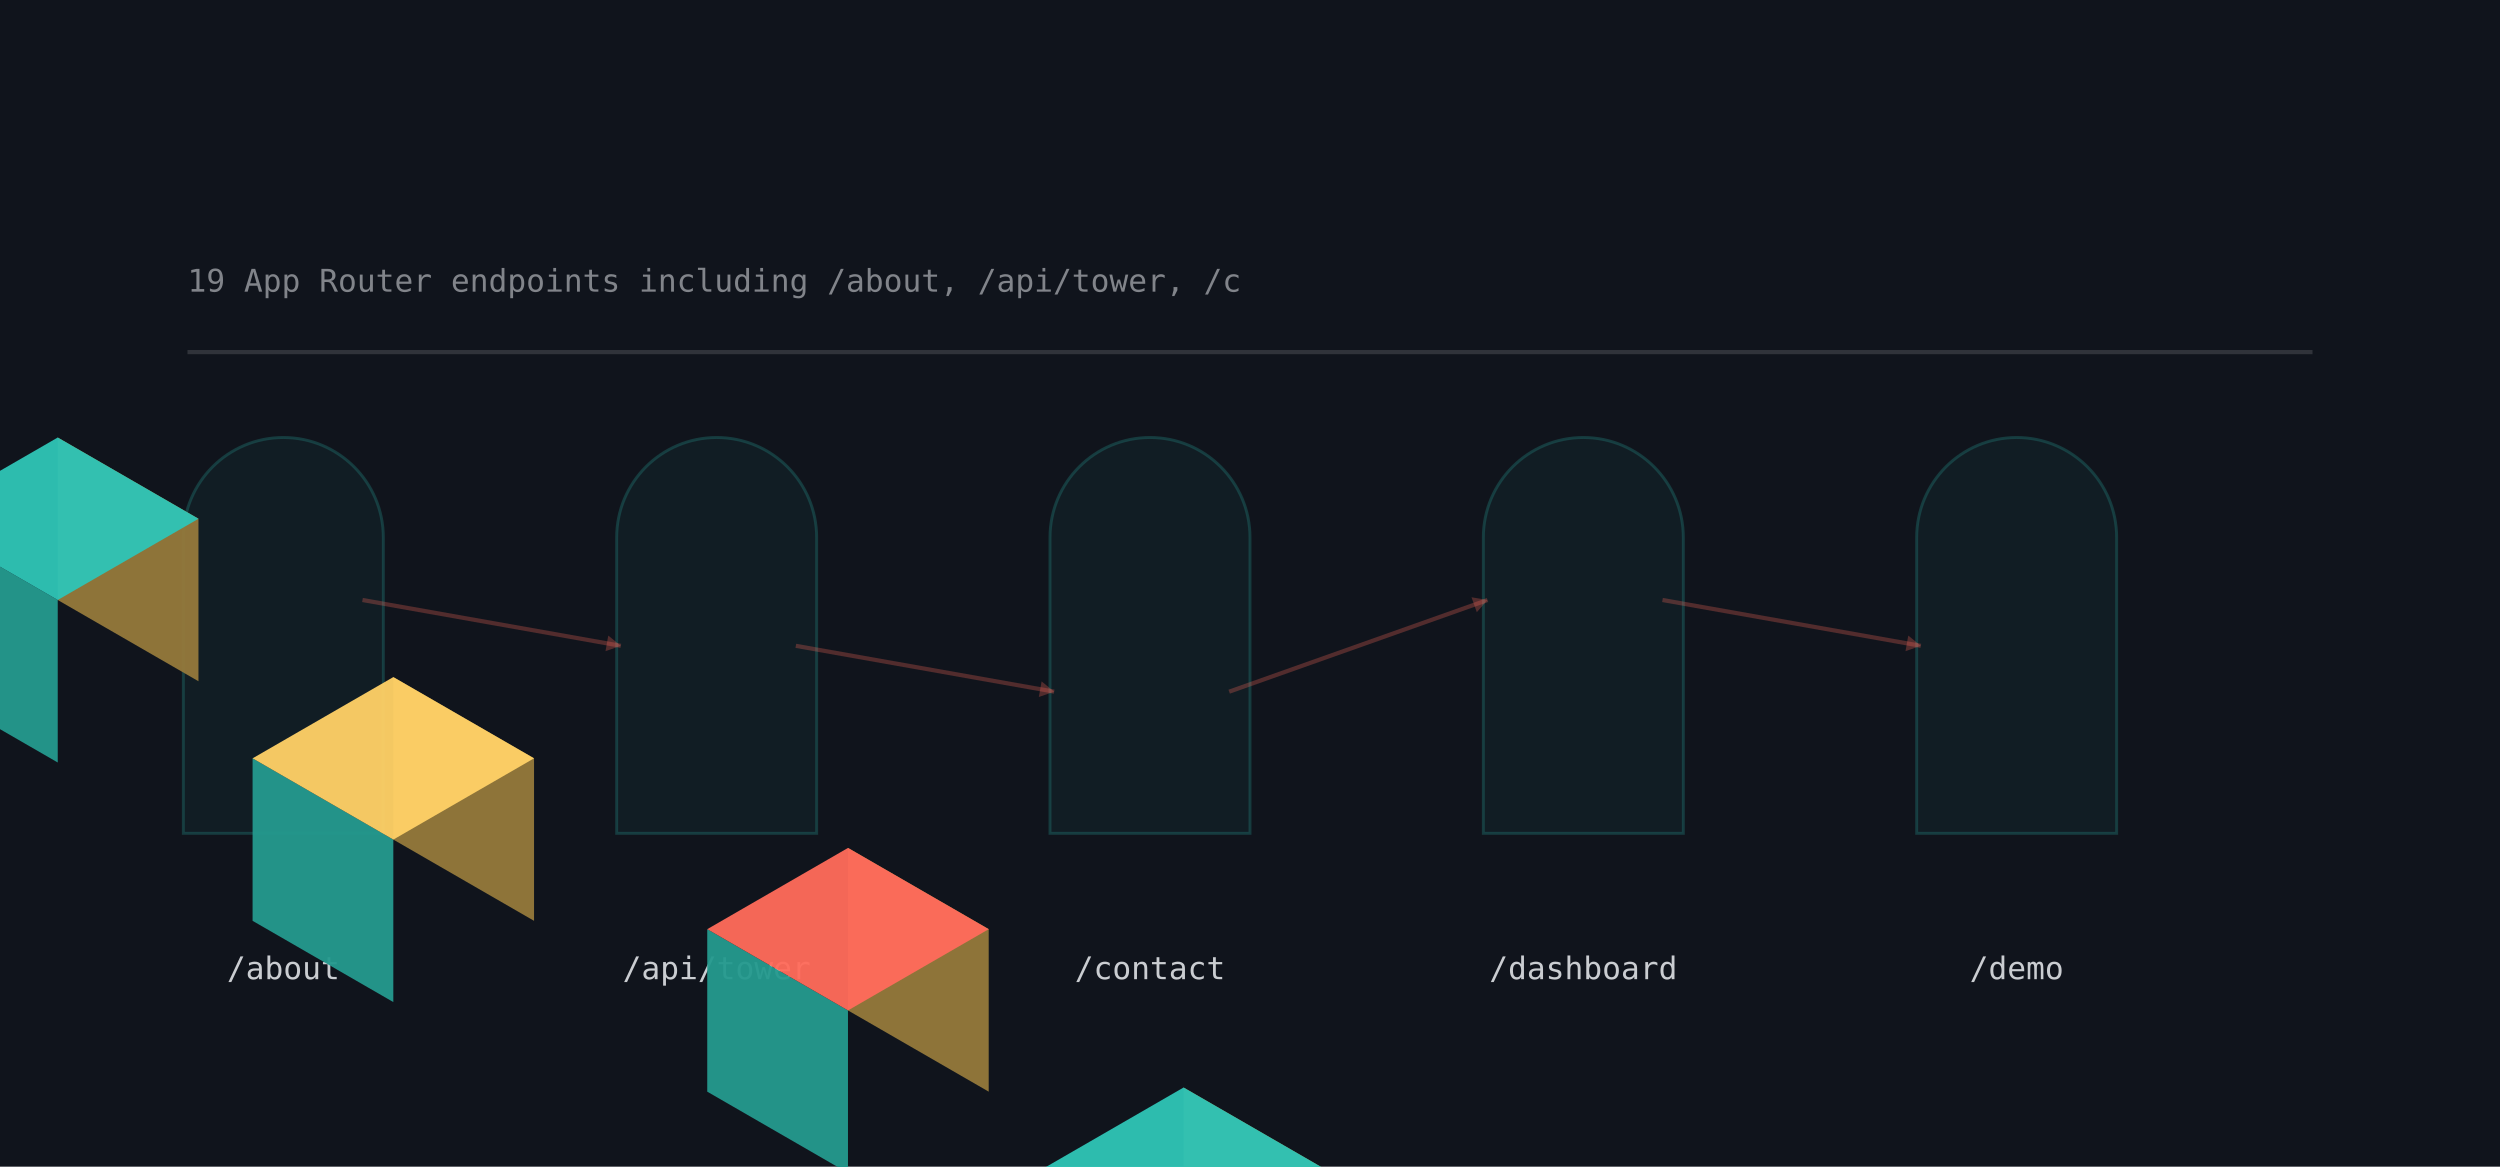
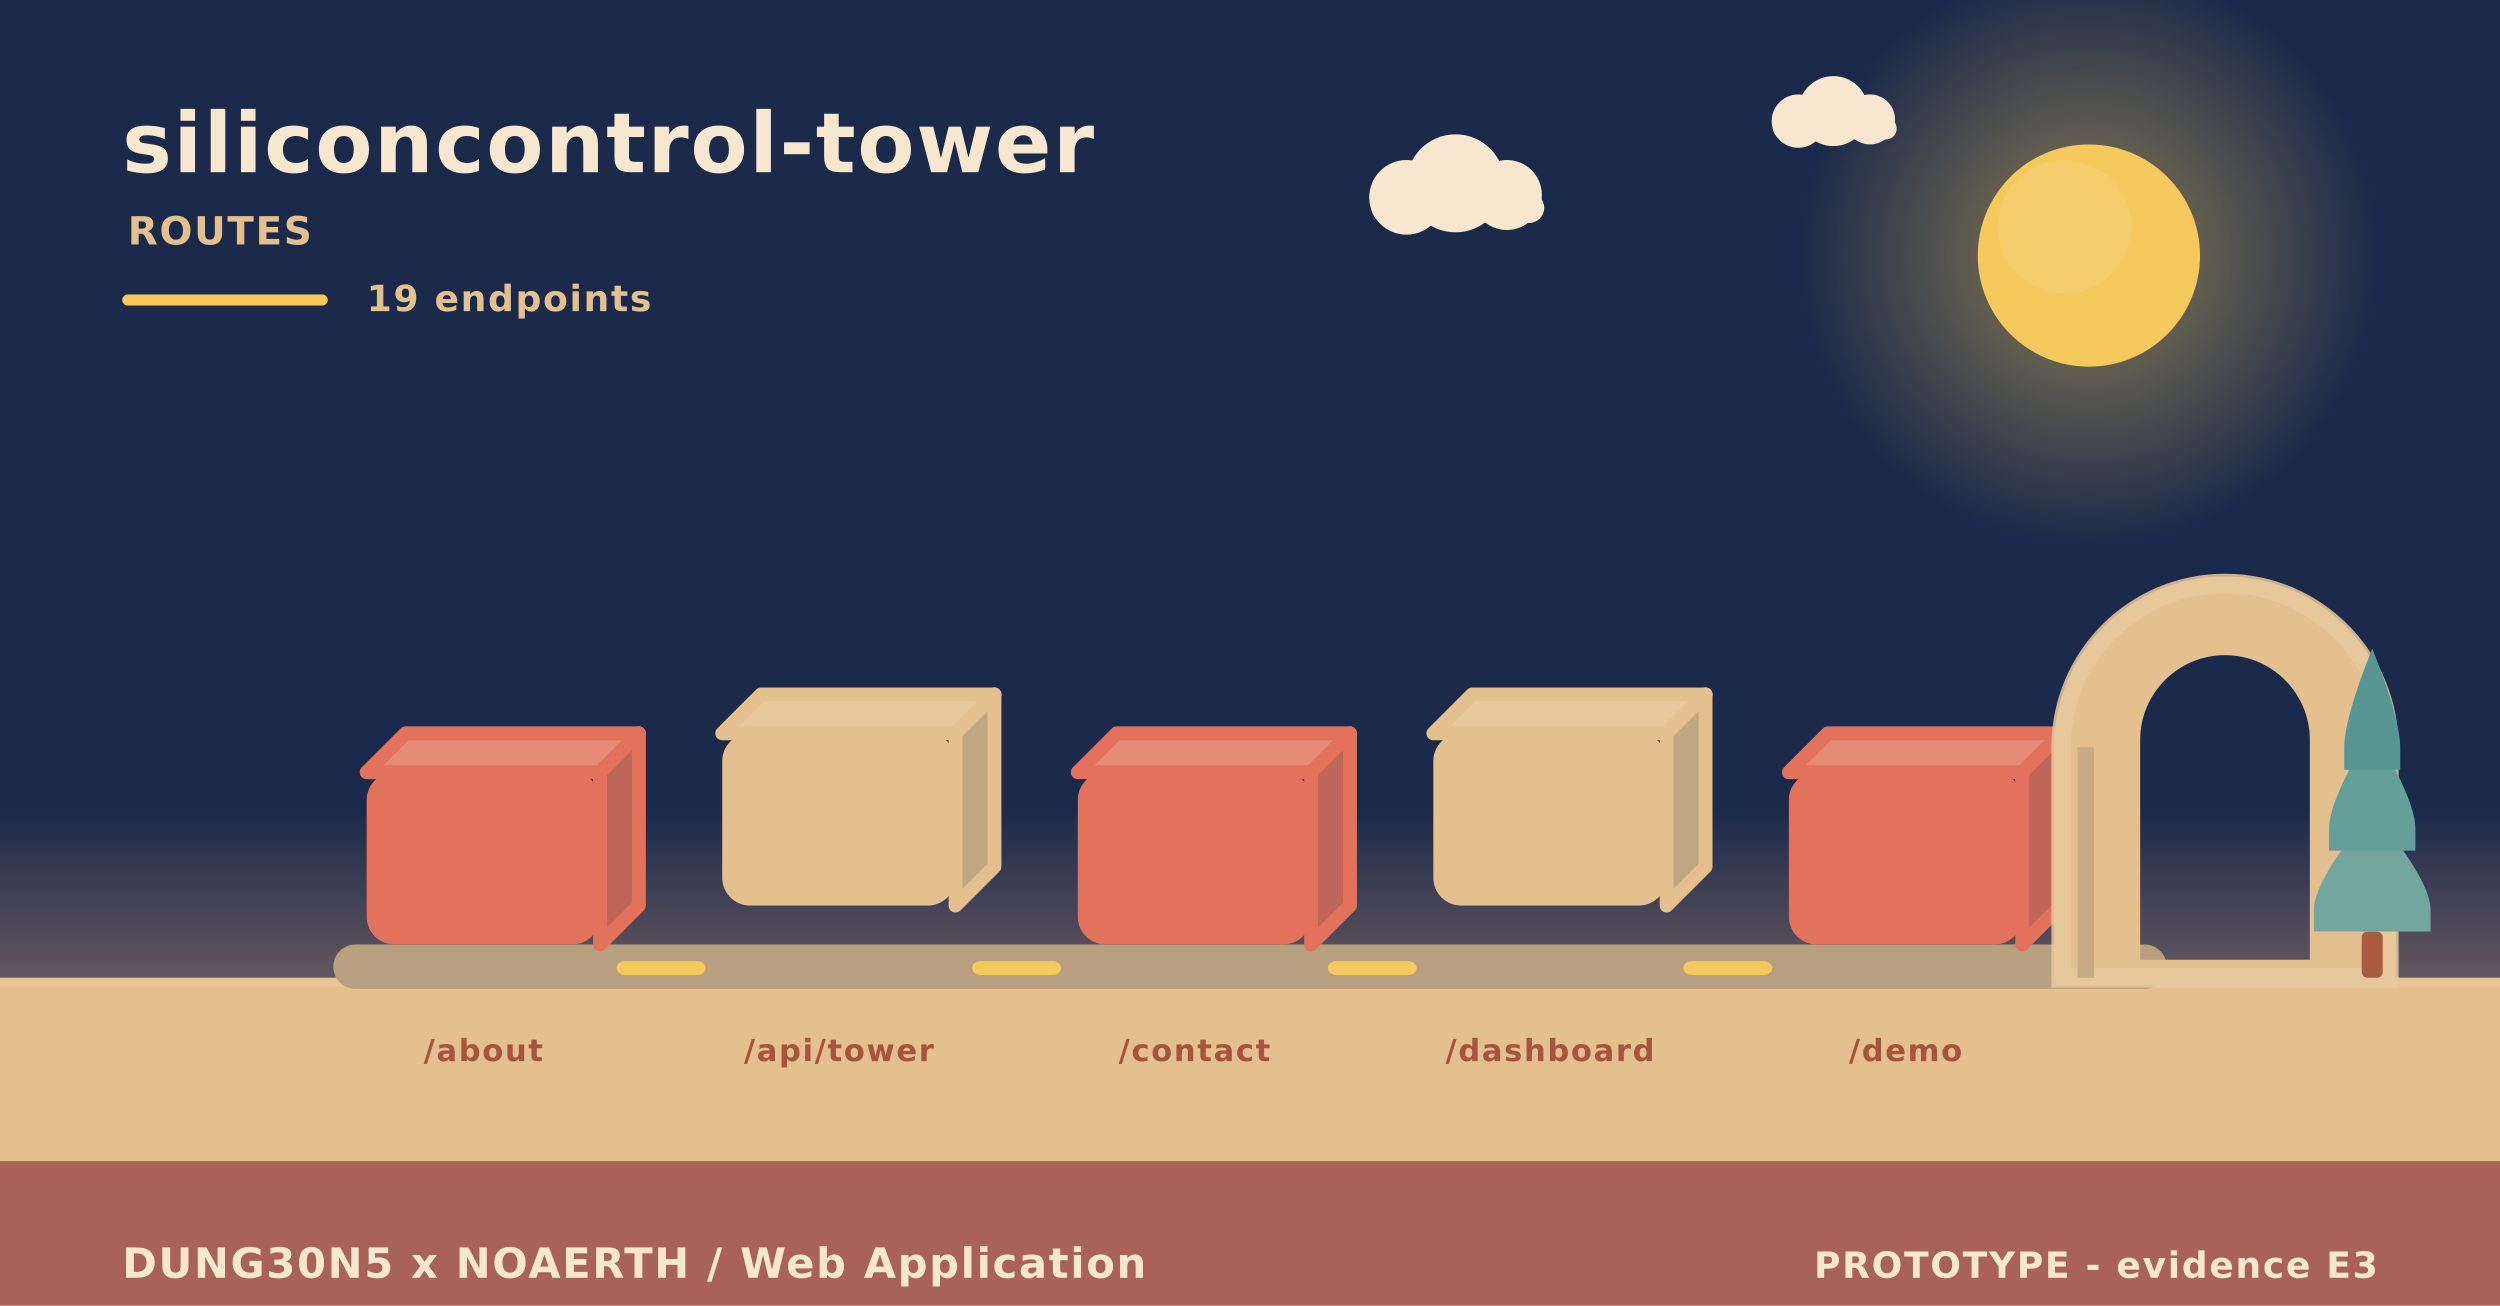
- <svg xmlns="http://www.w3.org/2000/svg" viewBox="0 0 1200 560" width="1200" height="560" role="img" aria-label="siliconcontrol-tower data flow">
-   <rect width="1200" height="560" fill="#10141c" />
-   <defs>
-     <linearGradient id="gf" x1="0" y1="0" x2="1" y2="1">
-       <stop offset="0%" stop-color="#ff6b5a" />
-       <stop offset="100%" stop-color="#2ec4b6" />
-     </linearGradient>
-   </defs>
-   <path d="M88.00,400.00 L88.00,258.00 A48.00,48.00 0 0 1 184.00,258.00 L184.00,400.00 Z" fill="rgba(46,196,182,0.100)" opacity="0.55" stroke="rgba(46,196,182,0.400)" stroke-width="1.4" />
-   <polygon points="-133.37,173.00 -65.82,212.00 -65.82,134.00 -133.37,95.00" fill="#94793b" opacity="0.95" />
-   <polygon points="-200.92,212.00 -133.37,251.00 -133.37,173.00 -200.92,134.00" fill="#24998e" opacity="0.95" />
-   <polygon points="-133.37,95.00 -65.82,134.00 -133.37,173.00 -200.92,134.00" fill="#ff6b5a" opacity="0.95" />
-   <text x="136" y="470" font-family="ui-monospace,Menlo,monospace" font-size="15" fill="rgba(242,245,249,0.820)" text-anchor="middle">/about</text>
-   <path d="M296.00,400.00 L296.00,258.00 A48.00,48.00 0 0 1 392.00,258.00 L392.00,400.00 Z" fill="rgba(46,196,182,0.100)" opacity="0.55" stroke="rgba(46,196,182,0.400)" stroke-width="1.4" />
-   <polygon points="27.71,288.00 95.26,327.00 95.26,249.00 27.71,210.00" fill="#94793b" opacity="0.95" />
-   <polygon points="-39.84,327.00 27.71,366.00 27.71,288.00 -39.84,249.00" fill="#24998e" opacity="0.95" />
-   <polygon points="27.71,210.00 95.26,249.00 27.71,288.00 -39.84,249.00" fill="#2ec4b6" opacity="0.95" />
-   <text x="344" y="470" font-family="ui-monospace,Menlo,monospace" font-size="15" fill="rgba(242,245,249,0.820)" text-anchor="middle">/api/tower</text>
-   <line x1="174.00" y1="288.00" x2="298.00" y2="310.00" stroke="rgba(255,107,90,0.500)" stroke-width="2.00" opacity="0.55" />
-   <polygon points="298.00,310.00 291.97,305.07 290.64,312.55" fill="rgba(255,107,90,0.500)" opacity="0.55" />
-   <path d="M504.00,400.00 L504.00,258.00 A48.00,48.00 0 0 1 600.00,258.00 L600.00,400.00 Z" fill="rgba(46,196,182,0.100)" opacity="0.55" stroke="rgba(46,196,182,0.400)" stroke-width="1.4" />
-   <polygon points="188.79,403.00 256.34,442.00 256.34,364.00 188.79,325.00" fill="#94793b" opacity="0.95" />
-   <polygon points="121.24,442.00 188.79,481.00 188.79,403.00 121.24,364.00" fill="#24998e" opacity="0.95" />
-   <polygon points="188.79,325.00 256.34,364.00 188.79,403.00 121.24,364.00" fill="#ffd166" opacity="0.95" />
-   <text x="552" y="470" font-family="ui-monospace,Menlo,monospace" font-size="15" fill="rgba(242,245,249,0.820)" text-anchor="middle">/contact</text>
-   <line x1="382.00" y1="310.00" x2="506.00" y2="332.00" stroke="rgba(255,107,90,0.500)" stroke-width="2.00" opacity="0.55" />
-   <polygon points="506.00,332.00 499.97,327.07 498.64,334.55" fill="rgba(255,107,90,0.500)" opacity="0.55" />
-   <path d="M712.00,400.00 L712.00,258.00 A48.00,48.00 0 0 1 808.00,258.00 L808.00,400.00 Z" fill="rgba(46,196,182,0.100)" opacity="0.55" stroke="rgba(46,196,182,0.400)" stroke-width="1.4" />
-   <polygon points="407.03,485.00 474.58,524.00 474.58,446.00 407.03,407.00" fill="#94793b" opacity="0.95" />
-   <polygon points="339.48,524.00 407.03,563.00 407.03,485.00 339.48,446.00" fill="#24998e" opacity="0.95" />
-   <polygon points="407.03,407.00 474.58,446.00 407.03,485.00 339.48,446.00" fill="#ff6b5a" opacity="0.95" />
-   <text x="760" y="470" font-family="ui-monospace,Menlo,monospace" font-size="15" fill="rgba(242,245,249,0.820)" text-anchor="middle">/dashboard</text>
-   <line x1="590.00" y1="332.00" x2="714.00" y2="288.00" stroke="rgba(255,107,90,0.500)" stroke-width="2.00" opacity="0.55" />
-   <polygon points="714.00,288.00 706.32,286.69 708.86,293.86" fill="rgba(255,107,90,0.500)" opacity="0.55" />
-   <path d="M920.00,400.00 L920.00,258.00 A48.00,48.00 0 0 1 1016.00,258.00 L1016.00,400.00 Z" fill="rgba(46,196,182,0.100)" opacity="0.55" stroke="rgba(46,196,182,0.400)" stroke-width="1.4" />
-   <polygon points="568.11,600.00 635.66,639.00 635.66,561.00 568.11,522.00" fill="#94793b" opacity="0.95" />
-   <polygon points="500.56,639.00 568.11,678.00 568.11,600.00 500.56,561.00" fill="#24998e" opacity="0.95" />
-   <polygon points="568.11,522.00 635.66,561.00 568.11,600.00 500.56,561.00" fill="#2ec4b6" opacity="0.95" />
-   <text x="968" y="470" font-family="ui-monospace,Menlo,monospace" font-size="15" fill="rgba(242,245,249,0.820)" text-anchor="middle">/demo</text>
-   <line x1="798.00" y1="288.00" x2="922.00" y2="310.00" stroke="rgba(255,107,90,0.500)" stroke-width="2.00" opacity="0.55" />
-   <polygon points="922.00,310.00 915.97,305.07 914.64,312.55" fill="rgba(255,107,90,0.500)" opacity="0.55" />
-   <rect x="90.00" y="168.00" width="1020.00" height="2.00" rx="0.00" fill="rgba(242,245,249,0.140)" opacity="1.00" />
-   <text x="90" y="140" font-family="ui-monospace,Menlo,monospace" font-size="15" fill="rgba(242,245,249,0.500)">19 App Router endpoints including /about, /api/tower, /c</text>
+ <svg xmlns="http://www.w3.org/2000/svg" width="900" height="470" viewBox="0 0 900 470" role="img" aria-label="siliconcontrol-tower - how data moves">
+   <linearGradient id="skyd" x1="0" y1="0" x2="0" y2="1">
+     <stop offset="0" stop-color="#1b2a4a" />
+     <stop offset="0.62" stop-color="#1b2a4a" />
+     <stop offset="1" stop-color="#f3ad8a" />
+   </linearGradient>
+   <rect width="900" height="470" fill="url(#skyd)" />
+   <radialGradient id="sund">
+     <stop offset="0.35" stop-color="#f5c95c" stop-opacity="0.34" />
+     <stop offset="1" stop-color="#f5c95c" stop-opacity="0" />
+   </radialGradient>
+   <circle cx="752" cy="92" r="104" fill="url(#sund)" />
+   <circle cx="752" cy="92" r="40" fill="#f5c95c" />
+   <circle cx="743.2" cy="81.6" r="24" fill="#f5d27e" opacity="0.5" />
+   <g>
+     <circle cx="524" cy="66" r="17.64" fill="#f6e7ce" />
+     <circle cx="506.36" cy="71.04" r="13.44" fill="#f6e7ce" />
+     <circle cx="542.48" cy="70.2" r="12.6" fill="#f6e7ce" />
+     <rect x="493.76" y="69.36" width="62.16" height="10.92" rx="5.46" fill="#f6e7ce" />
+   </g>
+   <g>
+     <circle cx="660" cy="40" r="12.6" fill="#f6e7ce" />
+     <circle cx="647.4" cy="43.6" r="9.6" fill="#f6e7ce" />
+     <circle cx="673.2" cy="43" r="9" fill="#f6e7ce" />
+     <rect x="638.4" y="42.4" width="44.4" height="7.8" rx="3.9" fill="#f6e7ce" />
+   </g>
+   <rect x="0" y="352" width="900" height="118" fill="#e3c08d" />
+   <rect x="0" y="352" width="900" height="3" fill="#e6c596" />
+   <text x="44" y="62" font-family="Verdana,DejaVu Sans,sans-serif" font-size="30" font-weight="700" letter-spacing="0.6" fill="#f6e7ce" text-anchor="start">siliconcontrol-tower</text>
+   <text x="46" y="88" font-family="Verdana,DejaVu Sans,sans-serif" font-size="14" font-weight="700" letter-spacing="0.6" fill="#e3c08d" text-anchor="start">ROUTES</text>
+   <rect x="44" y="106" width="74" height="4" rx="2" fill="#f5c95c" />
+   <text x="132" y="112" font-family="Verdana,DejaVu Sans,sans-serif" font-size="13" font-weight="700" letter-spacing="0.6" fill="#e3c08d" text-anchor="start">19 endpoints</text>
+   <rect x="120" y="340" width="660" height="16" rx="8" fill="#b79f80" />
+   <path d="M132,278 L216,278 L230,264 L146,264 Z" fill="#e68c74" stroke="#e2725b" stroke-width="5" stroke-linejoin="round" />
+   <path d="M216,278 L230,264 L230,326 L216,340 Z" fill="#c06658" stroke="#e2725b" stroke-width="5" stroke-linejoin="round" />
+   <rect x="132" y="278" width="84" height="62" rx="10" fill="#e2725b" />
+   <text x="174" y="382" font-family="Verdana,DejaVu Sans,sans-serif" font-size="11" font-weight="700" letter-spacing="0.6" fill="#a8543c" text-anchor="middle">/about</text>
+   <path d="M260,264 L344,264 L358,250 L274,250 Z" fill="#e7c99b" stroke="#e3c08d" stroke-width="5" stroke-linejoin="round" />
+   <path d="M344,264 L358,250 L358,312 L344,326 Z" fill="#c1a682" stroke="#e3c08d" stroke-width="5" stroke-linejoin="round" />
+   <rect x="260" y="264" width="84" height="62" rx="10" fill="#e3c08d" />
+   <text x="302" y="382" font-family="Verdana,DejaVu Sans,sans-serif" font-size="11" font-weight="700" letter-spacing="0.6" fill="#a8543c" text-anchor="middle">/api/tower</text>
+   <rect x="222" y="346" width="32" height="5" rx="3" fill="#f5c95c" />
+   <path d="M388,278 L472,278 L486,264 L402,264 Z" fill="#e68c74" stroke="#e2725b" stroke-width="5" stroke-linejoin="round" />
+   <path d="M472,278 L486,264 L486,326 L472,340 Z" fill="#c06658" stroke="#e2725b" stroke-width="5" stroke-linejoin="round" />
+   <rect x="388" y="278" width="84" height="62" rx="10" fill="#e2725b" />
+   <text x="430" y="382" font-family="Verdana,DejaVu Sans,sans-serif" font-size="11" font-weight="700" letter-spacing="0.6" fill="#a8543c" text-anchor="middle">/contact</text>
+   <rect x="350" y="346" width="32" height="5" rx="3" fill="#f5c95c" />
+   <path d="M516,264 L600,264 L614,250 L530,250 Z" fill="#e7c99b" stroke="#e3c08d" stroke-width="5" stroke-linejoin="round" />
+   <path d="M600,264 L614,250 L614,312 L600,326 Z" fill="#c1a682" stroke="#e3c08d" stroke-width="5" stroke-linejoin="round" />
+   <rect x="516" y="264" width="84" height="62" rx="10" fill="#e3c08d" />
+   <text x="558" y="382" font-family="Verdana,DejaVu Sans,sans-serif" font-size="11" font-weight="700" letter-spacing="0.6" fill="#a8543c" text-anchor="middle">/dashboard</text>
+   <rect x="478" y="346" width="32" height="5" rx="3" fill="#f5c95c" />
+   <path d="M644,278 L728,278 L742,264 L658,264 Z" fill="#e68c74" stroke="#e2725b" stroke-width="5" stroke-linejoin="round" />
+   <path d="M728,278 L742,264 L742,326 L728,340 Z" fill="#c06658" stroke="#e2725b" stroke-width="5" stroke-linejoin="round" />
+   <rect x="644" y="278" width="84" height="62" rx="10" fill="#e2725b" />
+   <text x="686" y="382" font-family="Verdana,DejaVu Sans,sans-serif" font-size="11" font-weight="700" letter-spacing="0.6" fill="#a8543c" text-anchor="middle">/demo</text>
+   <rect x="606" y="346" width="32" height="5" rx="3" fill="#f5c95c" />
+   <path d="M742,352 L742,269.04 A59,59 0 0 1 860,269.04 L860,352 Z M767.96,348 L767.96,266.4 A33.04,33.04 0 0 1 834.04,266.4 L834.04,348 Z" fill="#e3c08d" fill-rule="evenodd" stroke="#e3c08d" stroke-width="5" stroke-linejoin="round" />
+   <path d="M742,352 L742,269.04 A59,59 0 0 1 860,269.04 L860,352 Z" fill="none" stroke="#e8c99d" stroke-width="7" stroke-linecap="round" opacity="0.85" />
+   <rect x="747.9" y="269.04" width="5.9" height="82.96" fill="#c7ab84" />
+   <rect x="850.22" y="335.36" width="7.56" height="16.64" rx="2.1" fill="#ac5b43" />
+   <path d="M854,291.68 Q833,317.01 833,327.5 Q833,335.36 833,335.36 L875,335.36 Q875,335.36 875,327.5 Q875,317.01 854,291.68 Z" fill="#74a6a0" />
+   <path d="M854,262.56 Q838.46,287.89 838.46,298.38 Q838.46,306.24 838.46,306.24 L869.54,306.24 Q869.54,306.24 869.54,298.38 Q869.54,287.89 854,262.56 Z" fill="#649f9a" />
+   <path d="M854,233.44 Q843.92,258.77 843.92,269.26 Q843.92,277.12 843.92,277.12 L864.08,277.12 Q864.08,277.12 864.08,269.26 Q864.08,258.77 854,233.44 Z" fill="#589694" />
+   <rect x="0" y="418" width="900" height="52" rx="0" fill="#a65c56" opacity="0.94" />
+   <text x="44" y="460" font-family="Verdana,DejaVu Sans,sans-serif" font-size="15" font-weight="700" letter-spacing="0.6" fill="#f6e7ce" text-anchor="start">DUNG30N5 x NOAERTH  /  Web Application</text>
+   <text x="856" y="460" font-family="Verdana,DejaVu Sans,sans-serif" font-size="13" font-weight="700" letter-spacing="0.6" fill="#f6e7ce" text-anchor="end">PROTOTYPE  -  evidence E3</text>
</svg>
